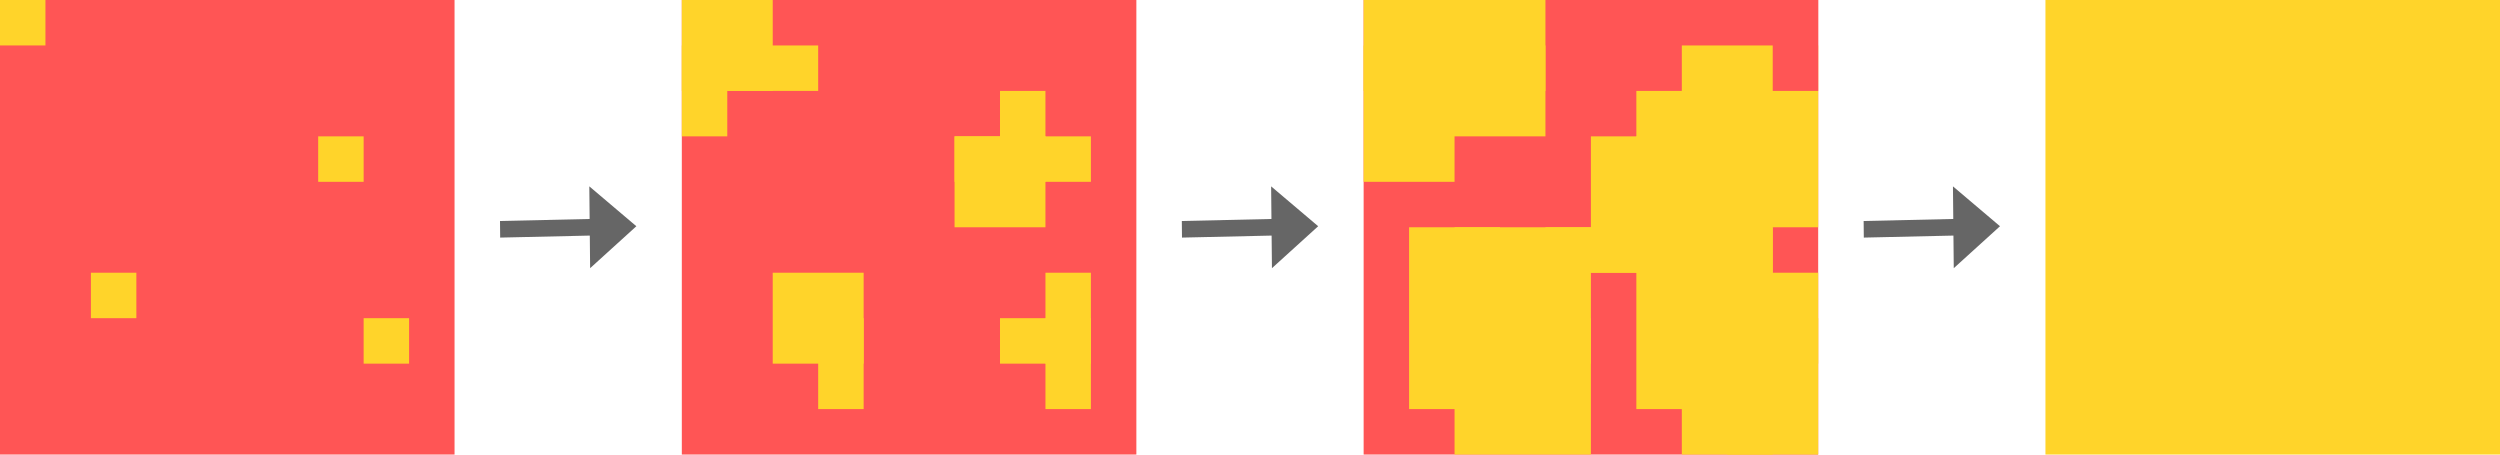
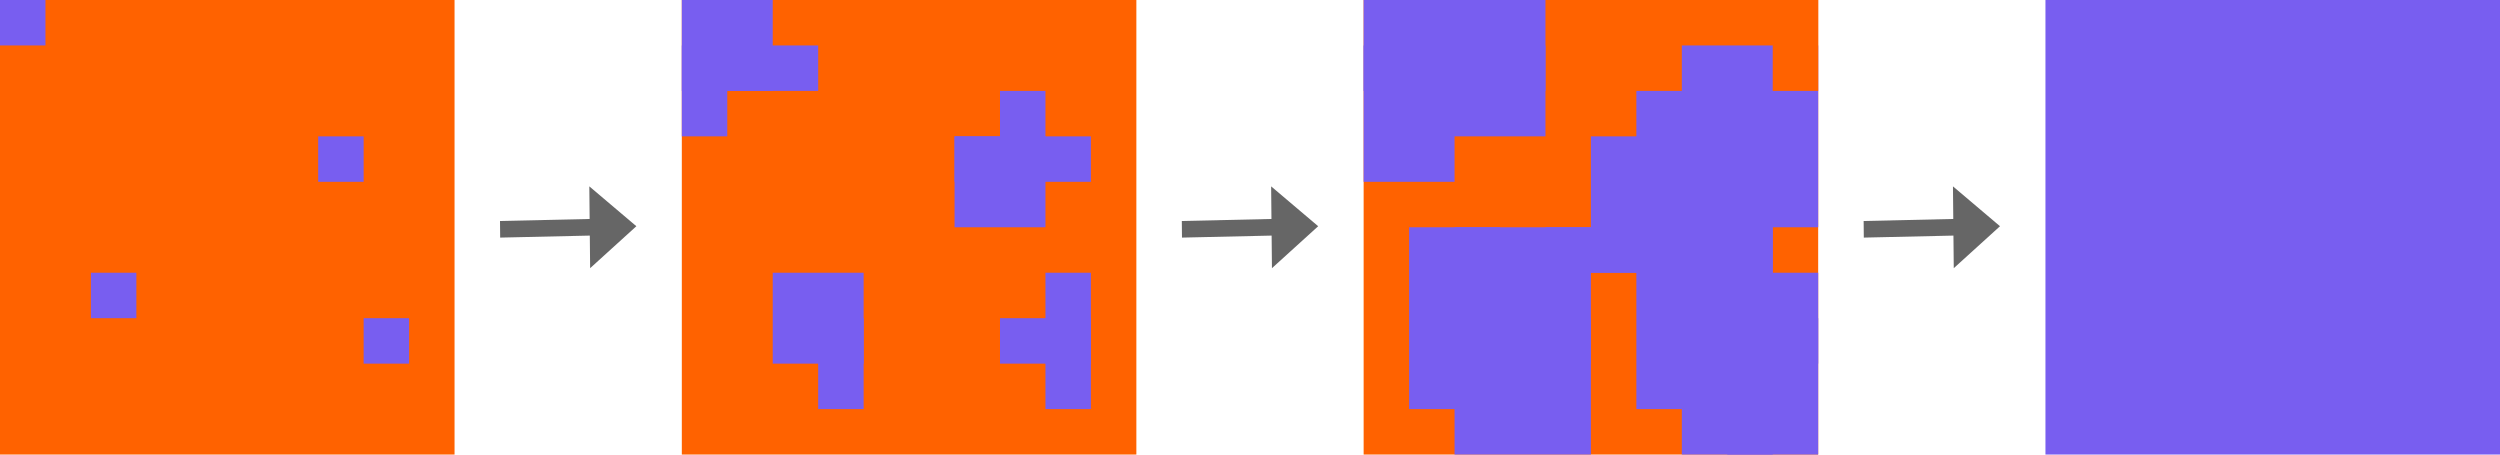
<svg xmlns="http://www.w3.org/2000/svg" width="275mm" height="50mm" version="1.1" viewBox="0 0 275 50" id="svg94">
  <defs id="defs98">
    <marker style="overflow:visible" id="TriangleOutM" refX="0" refY="0" orient="auto">
      <path transform="scale(0.4)" style="fill:context-stroke;fill-rule:evenodd;stroke:context-stroke;stroke-width:1pt" d="M 5.77,0 -2.88,5 V -5 Z" id="path1763" />
    </marker>
    <marker style="overflow:visible" id="Arrow1Send" refX="0" refY="0" orient="auto">
      <path transform="matrix(-0.2,0,0,-0.2,-1.2,0)" style="fill:context-stroke;fill-rule:evenodd;stroke:context-stroke;stroke-width:1pt" d="M 0,0 5,-5 -12.5,0 5,5 Z" id="path1633" />
    </marker>
    <marker style="overflow:visible" id="marker8345-7" refX="0" refY="0" orient="auto">
      <path transform="scale(0.4)" style="fill:context-stroke;fill-rule:evenodd;stroke:context-stroke;stroke-width:1pt" d="M 5.77,0 -2.88,5 V -5 Z" id="path8343-0" />
    </marker>
    <marker style="overflow:visible" id="marker8345-7-0" refX="0" refY="0" orient="auto">
      <path transform="scale(0.4)" style="fill:context-stroke;fill-rule:evenodd;stroke:context-stroke;stroke-width:1pt" d="M 5.77,0 -2.88,5 V -5 Z" id="path8343-0-4" />
    </marker>
  </defs>
-   <g id="g1424">
-     <rect x="0" y="0" width="50" height="50" fill="#ff5555" id="rect2" style="stroke-opacity:0" />
-     <g fill="#ffd42a" id="g12" transform="translate(-200,-125)" style="stroke-opacity:0">
-       <rect x="200" y="125" width="5" height="5" id="rect4" />
-       <rect x="210" y="155" width="5" height="5" id="rect6" />
-       <rect x="240" y="160" width="5" height="5" id="rect8" />
-       <rect x="235" y="140" width="5" height="5" id="rect10" />
-     </g>
+   <rect x="0" y="4.5119463e-14" width="50" height="50" fill="#ff5555" id="rect2" style="stroke-opacity:0;fill:#ff6200;fill-opacity:1" />
+   <rect x="0" y="4.5119463e-14" width="5" height="5" id="rect4" style="fill:#785ef0;stroke-opacity:0;fill-opacity:1" />
+   <rect x="10" y="30" width="5" height="5" id="rect6" style="fill:#785ef0;stroke-opacity:0;fill-opacity:1" />
+   <rect x="40" y="35" width="5" height="5" id="rect8" style="fill:#785ef0;stroke-opacity:0;fill-opacity:1" />
+   <rect x="35" y="15" width="5" height="5" id="rect10" style="fill:#785ef0;stroke-opacity:0;fill-opacity:1" />
+   <rect x="75" y="4.5119463e-14" width="50" height="50" fill="#ff5555" id="rect14" style="stroke-opacity:0;fill:#ff6200;fill-opacity:1" />
+   <rect x="75" y="4.5119463e-14" width="10" height="10" id="rect16" style="fill:#785ef0;stroke-opacity:0;fill-opacity:1" />
+   <rect x="85" y="30" width="10" height="10" id="rect18" style="fill:#785ef0;stroke-opacity:0;fill-opacity:1" />
+   <rect x="115" y="30" width="5" height="10" id="rect20" style="fill:#785ef0;stroke-opacity:0;fill-opacity:1" />
+   <rect x="110" y="10" width="5" height="10" id="rect22" style="fill:#785ef0;stroke-opacity:0;fill-opacity:1" />
+   <rect x="75" y="5" width="5" height="10" id="rect24" style="fill:#785ef0;stroke-opacity:0;fill-opacity:1" />
+   <rect x="80" y="5" width="10" height="5" id="rect26" style="fill:#785ef0;stroke-opacity:0;fill-opacity:1" />
+   <rect x="105" y="15" width="10" height="5" id="rect28" style="fill:#785ef0;stroke-opacity:0;fill-opacity:1" />
+   <rect x="115" y="35" width="5" height="10" id="rect30" style="fill:#785ef0;stroke-opacity:0;fill-opacity:1" />
+   <rect x="105" y="15" width="10" height="10" id="rect32" style="fill:#785ef0;stroke-opacity:0;fill-opacity:1" />
+   <rect x="110" y="15" width="10" height="5" id="rect34" style="fill:#785ef0;stroke-opacity:0;fill-opacity:1" />
+   <rect x="110" y="35" width="10" height="5" id="rect36" style="fill:#785ef0;stroke-opacity:0;fill-opacity:1" />
+   <rect x="90" y="35" width="5" height="10" id="rect38" style="fill:#785ef0;stroke-opacity:0;fill-opacity:1" />
+   <rect x="150" y="4.5119463e-14" width="50" height="50" fill="#ff5555" id="rect42" style="stroke-opacity:0;fill:#ff6200;fill-opacity:1" />
+   <g fill="#ffd42a" id="g76" transform="translate(-200,-125)" style="stroke-opacity:0">
+     <rect x="350" y="125" width="20" height="10" id="rect44" style="fill:#785ef0;fill-opacity:1" />
+     <rect x="360" y="150" width="15" height="15" id="rect46" style="fill:#785ef0;fill-opacity:1" />
+     <rect x="390" y="155" width="5" height="10" id="rect48" style="fill:#785ef0;fill-opacity:1" />
+     <rect x="385" y="135" width="5" height="10" id="rect50" style="fill:#785ef0;fill-opacity:1" />
+     <rect x="350" y="130" width="10" height="15" id="rect52" style="fill:#785ef0;fill-opacity:1" />
+     <rect x="355" y="130" width="15" height="10" id="rect54" style="fill:#785ef0;fill-opacity:1" />
+     <rect x="380" y="140" width="10" height="5" id="rect56" style="fill:#785ef0;fill-opacity:1" />
+     <rect x="390" y="160" width="10" height="15" id="rect58" style="fill:#785ef0;fill-opacity:1" />
+     <rect x="375" y="140" width="15" height="15" id="rect60" style="fill:#785ef0;fill-opacity:1" />
+     <rect x="385" y="130" width="15" height="20" id="rect62" style="fill:#785ef0;fill-opacity:1" />
+     <rect x="385" y="150" width="10" height="15" id="rect64" style="fill:#785ef0;fill-opacity:1" />
+     <rect x="360" y="160" width="15" height="15" id="rect66" style="fill:#785ef0;fill-opacity:1" />
+     <rect x="355" y="150" width="10" height="20" id="rect68" style="fill:#785ef0;fill-opacity:1" />
+     <rect x="390" y="155" width="10" height="10" id="rect70" style="fill:#785ef0;fill-opacity:1" />
+     <rect x="385" y="160" width="10" height="10" id="rect72" style="fill:#785ef0;fill-opacity:1" />
+     <rect x="380" y="145" width="15" height="10" id="rect74" style="fill:#785ef0;fill-opacity:1" />
  </g>
-   <g id="g1440">
-     <rect x="75" y="0" width="50" height="50" fill="#ff5555" id="rect14" style="stroke-opacity:0" />
-     <g fill="#ffd42a" id="g40" transform="translate(-200,-125)" style="stroke-opacity:0">
-       <rect x="275" y="125" width="10" height="10" id="rect16" />
-       <rect x="285" y="155" width="10" height="10" id="rect18" />
-       <rect x="315" y="155" width="5" height="10" id="rect20" />
-       <rect x="310" y="135" width="5" height="10" id="rect22" />
-       <rect x="275" y="130" width="5" height="10" id="rect24" />
-       <rect x="280" y="130" width="10" height="5" id="rect26" />
-       <rect x="305" y="140" width="10" height="5" id="rect28" />
-       <rect x="315" y="160" width="5" height="10" id="rect30" />
-       <rect x="305" y="140" width="10" height="10" id="rect32" />
-       <rect x="310" y="140" width="10" height="5" id="rect34" />
-       <rect x="310" y="160" width="10" height="5" id="rect36" />
-       <rect x="290" y="160" width="5" height="10" id="rect38" />
-     </g>
-   </g>
-   <g id="g2114">
-     <g id="g2079">
-       <g id="g1461">
-         <rect x="150" y="0" width="50" height="50" fill="#ff5555" id="rect42" style="stroke-opacity:0" />
-         <g fill="#ffd42a" id="g76" transform="translate(-200,-125)" style="stroke-opacity:0">
-           <rect x="350" y="125" width="20" height="10" id="rect44" />
-           <rect x="360" y="150" width="15" height="15" id="rect46" />
-           <rect x="390" y="155" width="5" height="10" id="rect48" />
-           <rect x="385" y="135" width="5" height="10" id="rect50" />
-           <rect x="350" y="130" width="10" height="15" id="rect52" />
-           <rect x="355" y="130" width="15" height="10" id="rect54" />
-           <rect x="380" y="140" width="10" height="5" id="rect56" />
-           <rect x="390" y="160" width="10" height="15" id="rect58" />
-           <rect x="375" y="140" width="15" height="15" id="rect60" />
-           <rect x="385" y="130" width="15" height="20" id="rect62" />
-           <rect x="385" y="150" width="10" height="15" id="rect64" />
-           <rect x="360" y="160" width="15" height="15" id="rect66" />
-           <rect x="355" y="150" width="10" height="20" id="rect68" />
-           <rect x="390" y="155" width="10" height="10" id="rect70" />
-           <rect x="385" y="160" width="10" height="10" id="rect72" />
-           <rect x="380" y="145" width="15" height="10" id="rect74" />
-         </g>
-         <rect x="195" y="0" width="5" height="10" fill="#ff5555" id="rect78" style="stroke-opacity:0" />
-       </g>
-     </g>
-     <rect x="180" y="25" width="10" height="20" id="rect80" style="fill:#ffd42a;stroke-opacity:0" />
-     <rect x="185" y="40" width="10" height="10" id="rect82" style="fill:#ffd42a;stroke-opacity:0" />
-     <rect x="180" y="10" width="10" height="10" id="rect84" style="fill:#ffd42a;stroke-opacity:0" />
-     <rect x="170" y="25" width="15" height="5" id="rect86" style="fill:#ffd42a;stroke-opacity:0" />
-   </g>
-   <rect x="225" y="0" width="50" height="50" id="rect88" style="fill:#ffd42a;stroke-opacity:0" />
+   <rect x="195" y="4.5119463e-14" width="5" height="10" fill="#ff5555" id="rect78" style="stroke-opacity:0;fill:#ff6200;fill-opacity:1" />
+   <rect x="180" y="25" width="10" height="20" id="rect80" style="fill:#785ef0;stroke-opacity:0;fill-opacity:1" />
+   <rect x="185" y="40" width="10" height="10" id="rect82" style="fill:#785ef0;stroke-opacity:0;fill-opacity:1" />
+   <rect x="180" y="10" width="10" height="10" id="rect84" style="fill:#785ef0;stroke-opacity:0;fill-opacity:1" />
+   <rect x="170" y="25" width="15" height="5" id="rect86" style="fill:#785ef0;stroke-opacity:0;fill-opacity:1" />
+   <rect x="225" y="4.5119463e-14" width="50" height="50" id="rect88" style="fill:#785ef0;stroke-opacity:0;fill-opacity:1" />
  <g id="g2841" style="display:inline;fill:#666666">
-     <g id="path1050" transform="matrix(0.8606006,0,0,1.305752,7.036643,-10.82531)" style="fill:#666666;fill-opacity:1">
-       <path style="color:#000000;fill:#666666;fill-opacity:1;-inkscape-stroke:none" d="m 69.176,26.707 -13.443,0.201 0.021,1.398 13.441,-0.199 z" id="path1730" />
-       <g id="g1319" style="fill:#666666;fill-opacity:1">
-         <g id="path1321" style="fill:#666666;fill-opacity:1">
-           <path style="color:#000000;fill:#666666;fill-opacity:1;fill-rule:evenodd;stroke-width:0.56pt;-inkscape-stroke:none" d="m 72.416,27.359 -4.802,2.872 -0.084,-5.599 z" id="path1727" />
-           <path style="color:#000000;fill:#666666;fill-opacity:1;fill-rule:evenodd;-inkscape-stroke:none" d="m 67.148,23.99 0.104,6.893 5.91,-3.535 -0.564,-0.314 z m 0.766,1.281 3.758,2.098 -3.693,2.209 z" id="path1724" />
-         </g>
-       </g>
-     </g>
-     <g id="path1050-8" transform="matrix(0.8606006,0,0,1.305752,82.03664,-10.82531)" style="fill:#666666;fill-opacity:1">
-       <path style="color:#000000;fill:#666666;fill-opacity:1;-inkscape-stroke:none" d="m 69.176,26.707 -13.443,0.201 0.021,1.398 13.441,-0.199 z" id="path1344-9" />
-       <g id="g1319-2" style="fill:#666666;fill-opacity:1">
-         <g id="path1321-8" style="fill:#666666;fill-opacity:1">
-           <path style="color:#000000;fill:#666666;fill-opacity:1;fill-rule:evenodd;stroke-width:0.56pt;-inkscape-stroke:none" d="m 72.416,27.359 -4.802,2.872 -0.084,-5.599 z" id="path1341-8" />
-           <path style="color:#000000;fill:#666666;fill-opacity:1;fill-rule:evenodd;-inkscape-stroke:none" d="m 67.148,23.99 0.104,6.893 5.91,-3.535 -0.564,-0.314 z m 0.766,1.281 3.758,2.098 -3.693,2.209 z" id="path1338-8" />
-         </g>
-       </g>
-     </g>
-     <g id="path1050-6" transform="matrix(0.8606006,0,0,1.305752,157.0366,-10.82531)" style="fill:#666666;fill-opacity:1">
-       <path style="color:#000000;fill:#666666;fill-opacity:1;-inkscape-stroke:none" d="m 69.176,26.707 -13.443,0.201 0.021,1.398 13.441,-0.199 z" id="path1344-8" />
-       <g id="g1319-3" style="fill:#666666;fill-opacity:1">
-         <g id="path1321-83" style="fill:#666666;fill-opacity:1">
-           <path style="color:#000000;fill:#666666;fill-opacity:1;fill-rule:evenodd;stroke-width:0.56pt;-inkscape-stroke:none" d="m 72.416,27.359 -4.802,2.872 -0.084,-5.599 z" id="path1341-3" />
-           <path style="color:#000000;fill:#666666;fill-opacity:1;fill-rule:evenodd;-inkscape-stroke:none" d="m 67.148,23.99 0.104,6.893 5.91,-3.535 -0.564,-0.314 z m 0.766,1.281 3.758,2.098 -3.693,2.209 z" id="path1338-3" />
-         </g>
-       </g>
-     </g>
+     <path style="color:#000000;fill:#666666;fill-opacity:1;stroke-width:1.06;-inkscape-stroke:none" d="m 66.569,24.047 -11.569,0.263 0.018,1.826 11.568,-0.26 z" id="path1730" />
+     <path style="color:#000000;fill:#666666;fill-opacity:1;fill-rule:evenodd;stroke-width:0.594pt;-inkscape-stroke:none" d="m 69.358,24.898 -4.132,3.75 -0.072,-7.311 z" id="path1727" />
+     <path style="color:#000000;fill:#666666;fill-opacity:1;fill-rule:evenodd;stroke-width:1.06;-inkscape-stroke:none" d="m 64.825,20.5 0.089,9 5.086,-4.616 -0.486,-0.411 z m 0.659,1.673 3.234,2.739 -3.179,2.884 z" id="path1724" />
+     <path style="color:#000000;fill:#666666;fill-opacity:1;stroke-width:1.06;-inkscape-stroke:none" d="M 141.569,24.047 130,24.31 l 0.018,1.826 11.568,-0.26 z" id="path1344-9" />
+     <path style="color:#000000;fill:#666666;fill-opacity:1;fill-rule:evenodd;stroke-width:0.594pt;-inkscape-stroke:none" d="m 144.358,24.898 -4.132,3.75 -0.072,-7.311 z" id="path1341-8" />
+     <path style="color:#000000;fill:#666666;fill-opacity:1;fill-rule:evenodd;stroke-width:1.06;-inkscape-stroke:none" d="m 139.825,20.5 0.089,9 L 145,24.884 144.514,24.473 Z m 0.659,1.673 3.234,2.739 -3.179,2.884 z" id="path1338-8" />
+     <path style="color:#000000;fill:#666666;fill-opacity:1;stroke-width:1.06;-inkscape-stroke:none" d="M 216.569,24.047 205,24.31 l 0.018,1.826 11.568,-0.26 z" id="path1344-8" />
+     <path style="color:#000000;fill:#666666;fill-opacity:1;fill-rule:evenodd;stroke-width:0.594pt;-inkscape-stroke:none" d="m 219.358,24.898 -4.132,3.75 -0.072,-7.311 z" id="path1341-3" />
+     <path style="color:#000000;fill:#666666;fill-opacity:1;fill-rule:evenodd;stroke-width:1.06;-inkscape-stroke:none" d="m 214.825,20.5 0.089,9 L 220,24.884 219.514,24.473 Z m 0.659,1.673 3.234,2.739 -3.179,2.884 z" id="path1338-3" />
  </g>
</svg>
